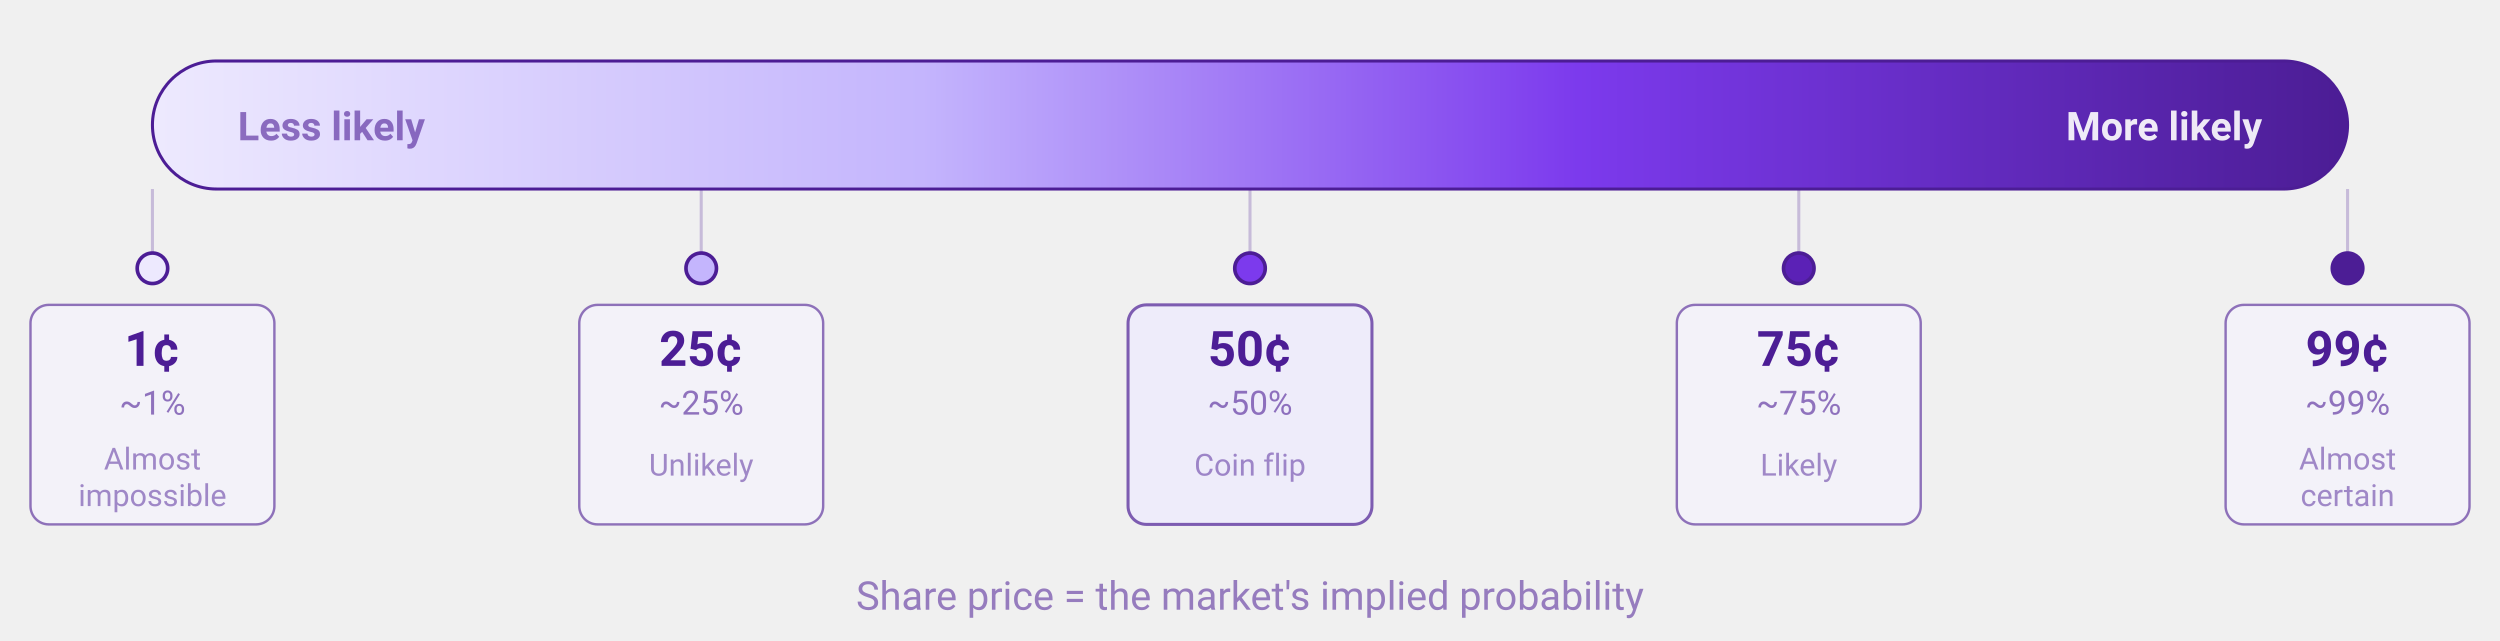
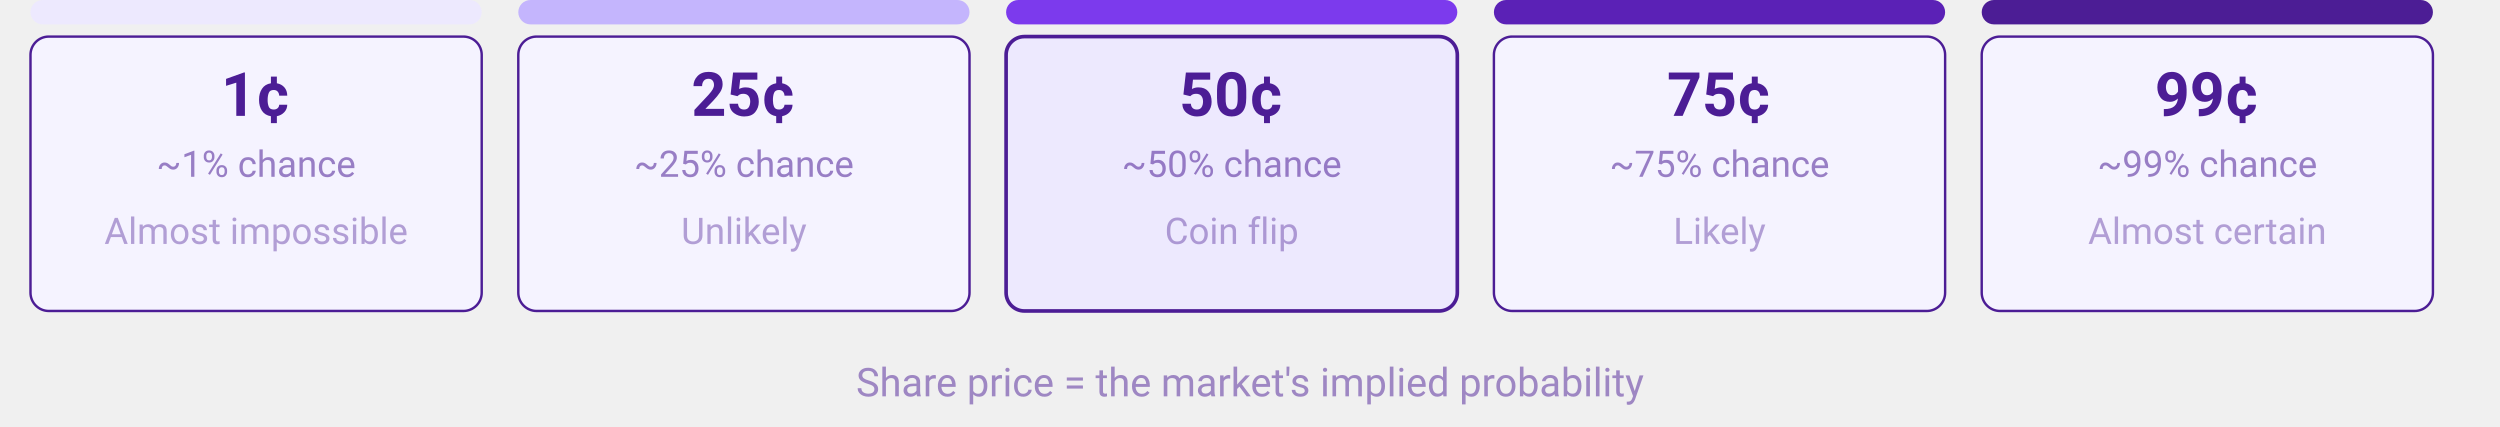
- <svg xmlns="http://www.w3.org/2000/svg" viewBox="0 0 820 210" width="820" style="max-width: 820px; background: transparent; font-family: -apple-system, Segoe UI, Roboto, Helvetica Neue, Arial, sans-serif;">
-   <defs>
-     <linearGradient id="prob-grad" x1="0" y1="0" x2="1" y2="0">
-       <stop offset="0%" stop-color="#EDE9FE" />
-       <stop offset="35%" stop-color="#C4B5FD" />
-       <stop offset="65%" stop-color="#7C3AED" />
-       <stop offset="100%" stop-color="#4C1D95" />
-     </linearGradient>
-   </defs>
-   <rect x="50" y="20" width="720" height="42" rx="21" fill="url(#prob-grad)" stroke="#4C1D95" stroke-width="1" />
-   <text x="78" y="46" text-anchor="start" font-size="13" font-weight="700" fill="#4C1D95" opacity="0.6">Less likely</text>
-   <text x="742" y="46" text-anchor="end" font-size="13" font-weight="700" fill="#FFFFFF" opacity="0.9">More likely</text>
-   <line x1="50" y1="62" x2="50" y2="88" stroke="#4C1D95" stroke-width="1" opacity="0.25" />
-   <line x1="230" y1="62" x2="230" y2="88" stroke="#4C1D95" stroke-width="1" opacity="0.25" />
-   <line x1="410" y1="62" x2="410" y2="88" stroke="#4C1D95" stroke-width="1" opacity="0.25" />
-   <line x1="590" y1="62" x2="590" y2="88" stroke="#4C1D95" stroke-width="1" opacity="0.25" />
-   <line x1="770" y1="62" x2="770" y2="88" stroke="#4C1D95" stroke-width="1" opacity="0.25" />
-   <circle cx="50" cy="88" r="5" fill="#EDE9FE" stroke="#4C1D95" stroke-width="1.2" />
-   <circle cx="230" cy="88" r="5" fill="#C4B5FD" stroke="#4C1D95" stroke-width="1.2" />
-   <circle cx="410" cy="88" r="5" fill="#7C3AED" stroke="#4C1D95" stroke-width="1.2" />
-   <circle cx="590" cy="88" r="5" fill="#5B21B6" stroke="#4C1D95" stroke-width="1.2" />
-   <circle cx="770" cy="88" r="5" fill="#4C1D95" stroke="#4C1D95" stroke-width="1.2" />
-   <rect x="10" y="100" width="80" height="72" rx="6" fill="#F5F3FF" stroke="#4C1D95" stroke-width="0.8" opacity="0.6" />
-   <text x="50" y="120" text-anchor="middle" font-size="16" font-weight="700" fill="#4C1D95">1¢</text>
-   <text x="50" y="136" text-anchor="middle" font-size="11" fill="#4C1D95" opacity="0.6">~1%</text>
-   <text x="50" y="154" text-anchor="middle" font-size="10" fill="#4C1D95" opacity="0.5">Almost</text>
-   <text x="50" y="166" text-anchor="middle" font-size="10" fill="#4C1D95" opacity="0.5">impossible</text>
-   <rect x="190" y="100" width="80" height="72" rx="6" fill="#F5F3FF" stroke="#4C1D95" stroke-width="0.8" opacity="0.6" />
-   <text x="230" y="120" text-anchor="middle" font-size="16" font-weight="700" fill="#4C1D95">25¢</text>
-   <text x="230" y="136" text-anchor="middle" font-size="11" fill="#4C1D95" opacity="0.6">~25%</text>
-   <text x="230" y="156" text-anchor="middle" font-size="10" fill="#4C1D95" opacity="0.5">Unlikely</text>
-   <rect x="370" y="100" width="80" height="72" rx="6" fill="#EDE9FE" stroke="#4C1D95" stroke-width="1" opacity="0.7" />
-   <text x="410" y="120" text-anchor="middle" font-size="16" font-weight="700" fill="#4C1D95">50¢</text>
-   <text x="410" y="136" text-anchor="middle" font-size="11" fill="#4C1D95" opacity="0.6">~50%</text>
-   <text x="410" y="156" text-anchor="middle" font-size="10" fill="#4C1D95" opacity="0.5">Coin flip</text>
-   <rect x="550" y="100" width="80" height="72" rx="6" fill="#F5F3FF" stroke="#4C1D95" stroke-width="0.8" opacity="0.6" />
-   <text x="590" y="120" text-anchor="middle" font-size="16" font-weight="700" fill="#4C1D95">75¢</text>
-   <text x="590" y="136" text-anchor="middle" font-size="11" fill="#4C1D95" opacity="0.6">~75%</text>
-   <text x="590" y="156" text-anchor="middle" font-size="10" fill="#4C1D95" opacity="0.5">Likely</text>
-   <rect x="730" y="100" width="80" height="72" rx="6" fill="#F5F3FF" stroke="#4C1D95" stroke-width="0.8" opacity="0.6" />
-   <text x="770" y="120" text-anchor="middle" font-size="16" font-weight="700" fill="#4C1D95">99¢</text>
-   <text x="770" y="136" text-anchor="middle" font-size="11" fill="#4C1D95" opacity="0.6">~99%</text>
-   <text x="770" y="154" text-anchor="middle" font-size="10" fill="#4C1D95" opacity="0.5">Almost</text>
-   <text x="770" y="166" text-anchor="middle" font-size="10" fill="#4C1D95" opacity="0.5">certain</text>
-   <text x="410" y="200" text-anchor="middle" font-size="13" fill="#4C1D95" opacity="0.55">Share price = the market's implied probability</text>
+ <svg xmlns="http://www.w3.org/2000/svg" viewBox="0 0 820 140" width="820" style="max-width: 820px; background: transparent; font-family: -apple-system, Segoe UI, Roboto, Helvetica Neue, Arial, sans-serif;">
+   <rect x="10" y="0" width="148" height="8" rx="4" fill="#EDE9FE" />
+   <rect x="10" y="12" width="148" height="90" rx="6" fill="#F5F3FF" stroke="#4C1D95" stroke-width="0.8" />
+   <text x="84" y="38" text-anchor="middle" font-size="20" font-weight="700" fill="#4C1D95">1¢</text>
+   <text x="84" y="58" text-anchor="middle" font-size="12" fill="#4C1D95" opacity="0.55">~1% chance</text>
+   <text x="84" y="80" text-anchor="middle" font-size="12" fill="#4C1D95" opacity="0.4">Almost impossible</text>
+   <rect x="170" y="0" width="148" height="8" rx="4" fill="#C4B5FD" />
+   <rect x="170" y="12" width="148" height="90" rx="6" fill="#F5F3FF" stroke="#4C1D95" stroke-width="0.8" />
+   <text x="244" y="38" text-anchor="middle" font-size="20" font-weight="700" fill="#4C1D95">25¢</text>
+   <text x="244" y="58" text-anchor="middle" font-size="12" fill="#4C1D95" opacity="0.55">~25% chance</text>
+   <text x="244" y="80" text-anchor="middle" font-size="12" fill="#4C1D95" opacity="0.4">Unlikely</text>
+   <rect x="330" y="0" width="148" height="8" rx="4" fill="#7C3AED" />
+   <rect x="330" y="12" width="148" height="90" rx="6" fill="#EDE9FE" stroke="#4C1D95" stroke-width="1.2" />
+   <text x="404" y="38" text-anchor="middle" font-size="20" font-weight="700" fill="#4C1D95">50¢</text>
+   <text x="404" y="58" text-anchor="middle" font-size="12" fill="#4C1D95" opacity="0.55">~50% chance</text>
+   <text x="404" y="80" text-anchor="middle" font-size="12" fill="#4C1D95" opacity="0.4">Coin flip</text>
+   <rect x="490" y="0" width="148" height="8" rx="4" fill="#5B21B6" />
+   <rect x="490" y="12" width="148" height="90" rx="6" fill="#F5F3FF" stroke="#4C1D95" stroke-width="0.8" />
+   <text x="564" y="38" text-anchor="middle" font-size="20" font-weight="700" fill="#4C1D95">75¢</text>
+   <text x="564" y="58" text-anchor="middle" font-size="12" fill="#4C1D95" opacity="0.55">~75% chance</text>
+   <text x="564" y="80" text-anchor="middle" font-size="12" fill="#4C1D95" opacity="0.4">Likely</text>
+   <rect x="650" y="0" width="148" height="8" rx="4" fill="#4C1D95" />
+   <rect x="650" y="12" width="148" height="90" rx="6" fill="#F5F3FF" stroke="#4C1D95" stroke-width="0.8" />
+   <text x="724" y="38" text-anchor="middle" font-size="20" font-weight="700" fill="#4C1D95">99¢</text>
+   <text x="724" y="58" text-anchor="middle" font-size="12" fill="#4C1D95" opacity="0.55">~99% chance</text>
+   <text x="724" y="80" text-anchor="middle" font-size="12" fill="#4C1D95" opacity="0.4">Almost certain</text>
+   <text x="410" y="130" text-anchor="middle" font-size="13" fill="#4C1D95" opacity="0.5">Share price = the market's implied probability</text>
</svg>
